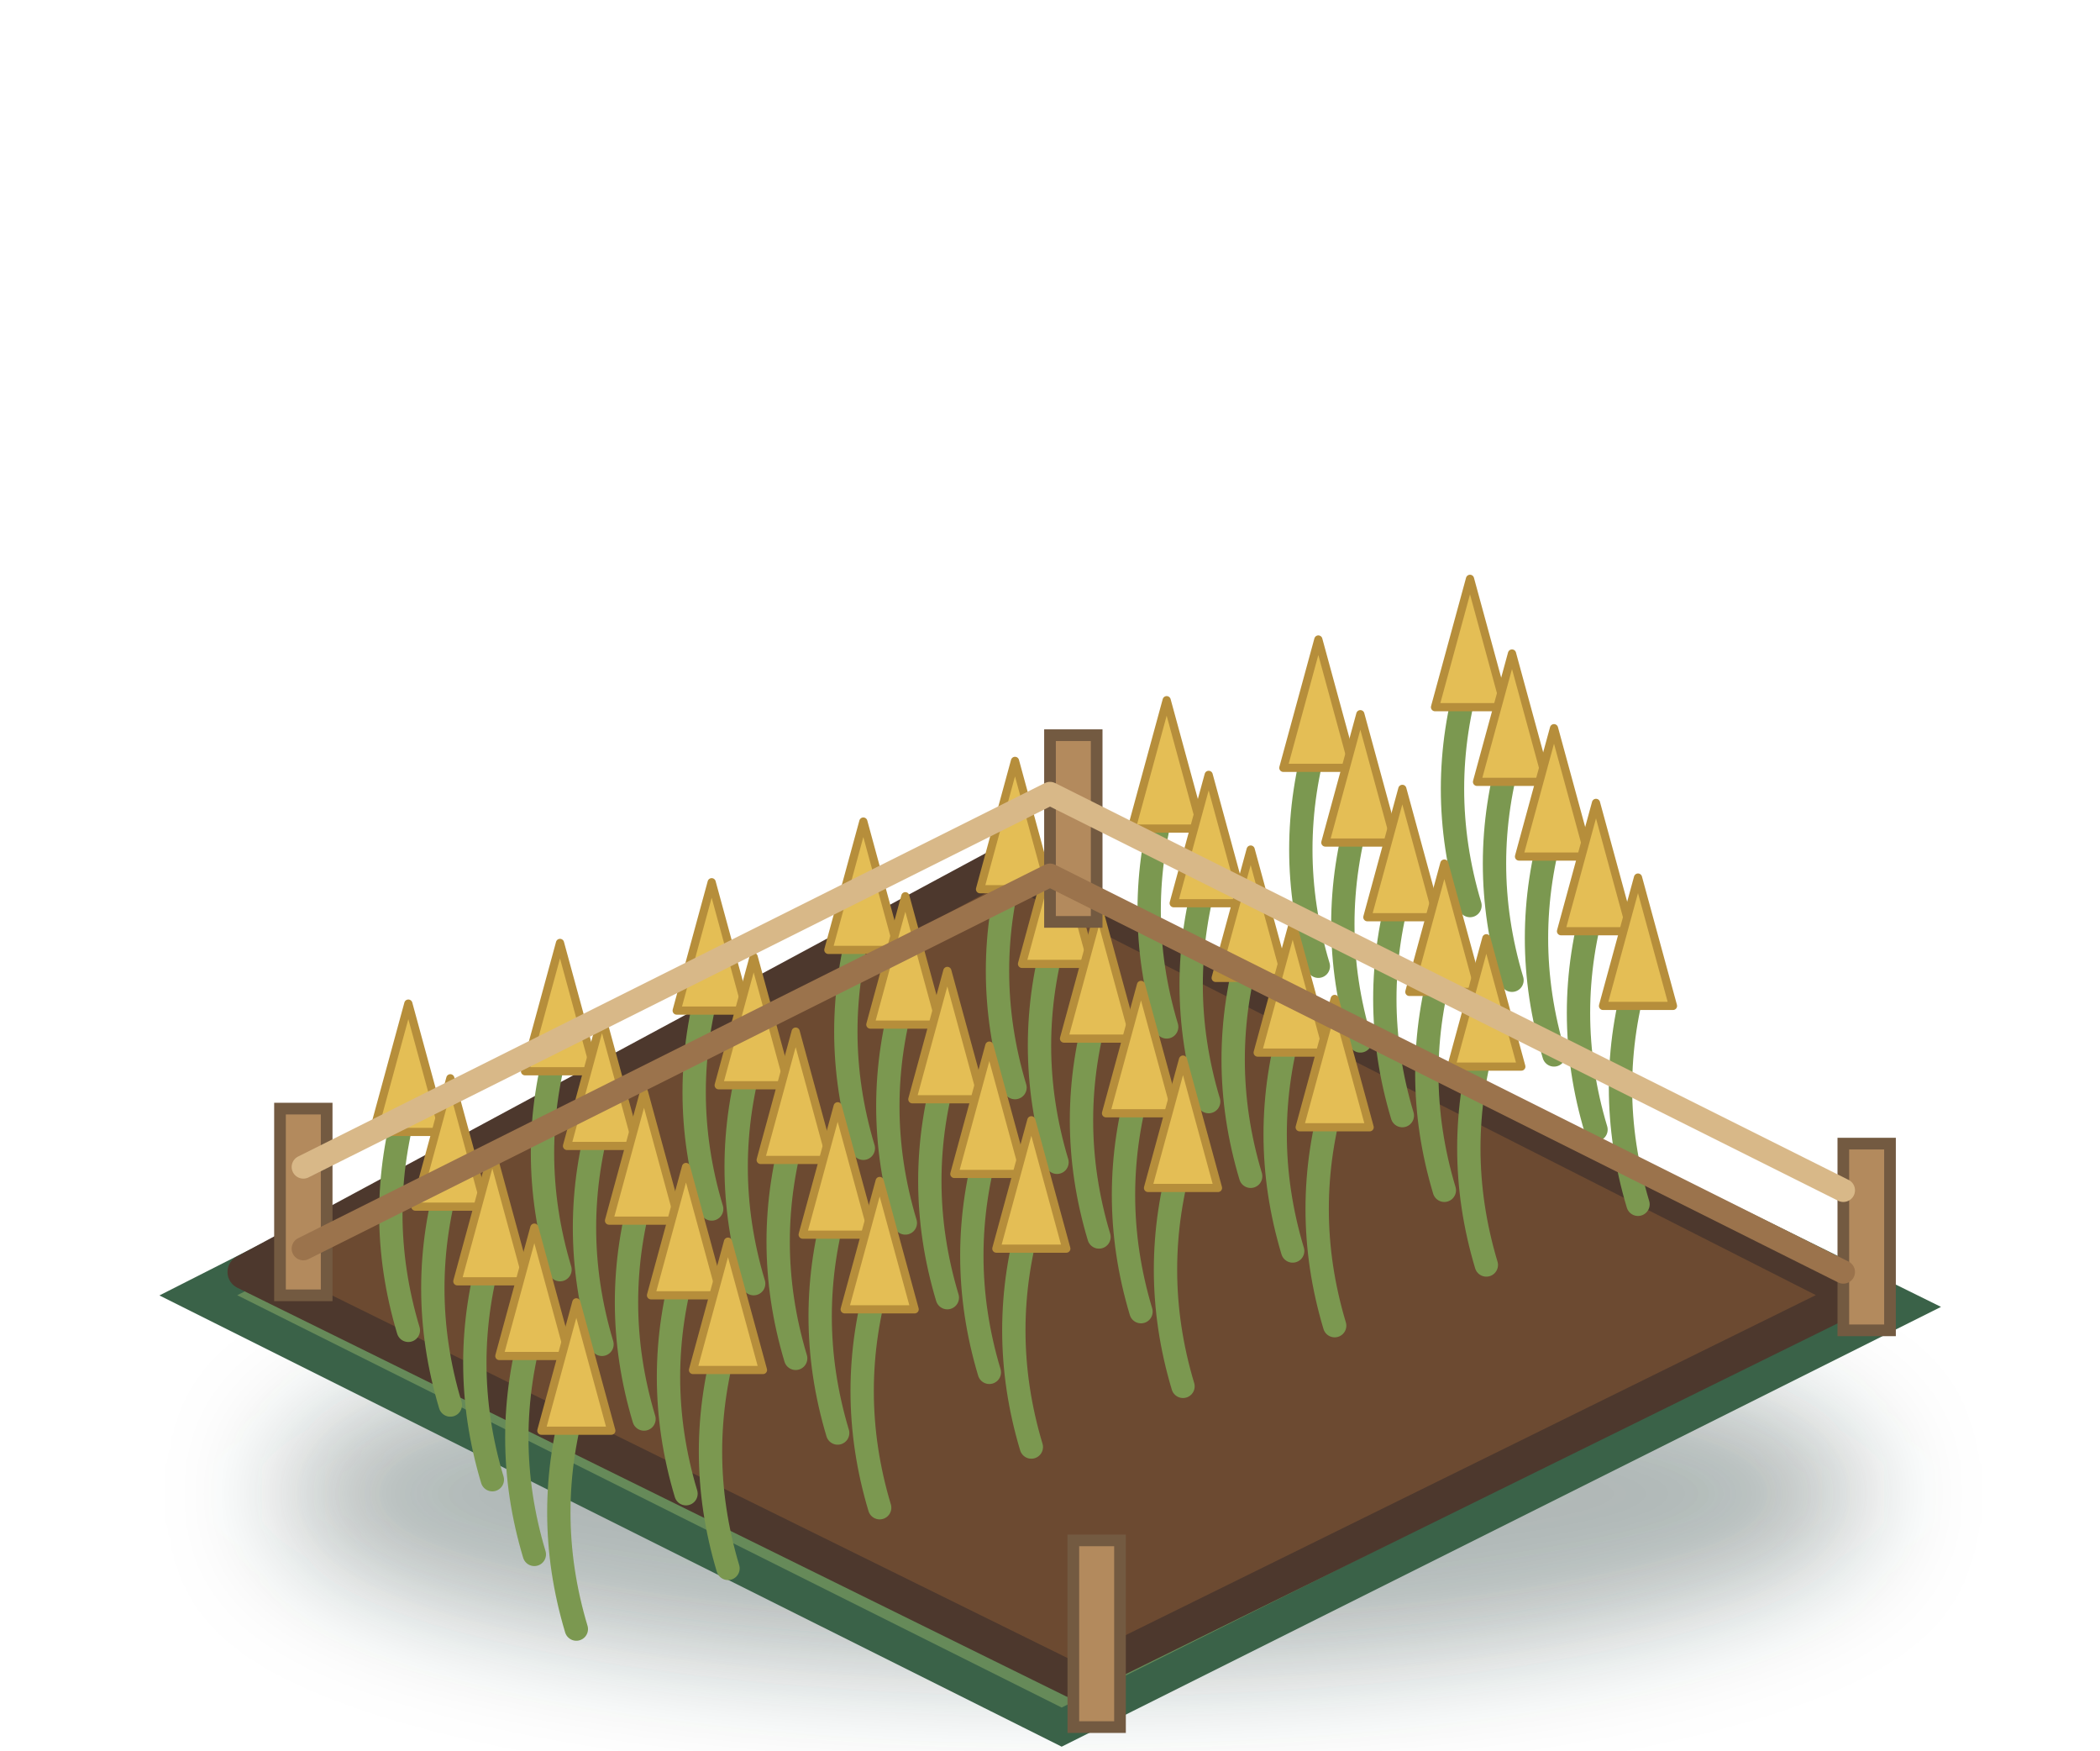
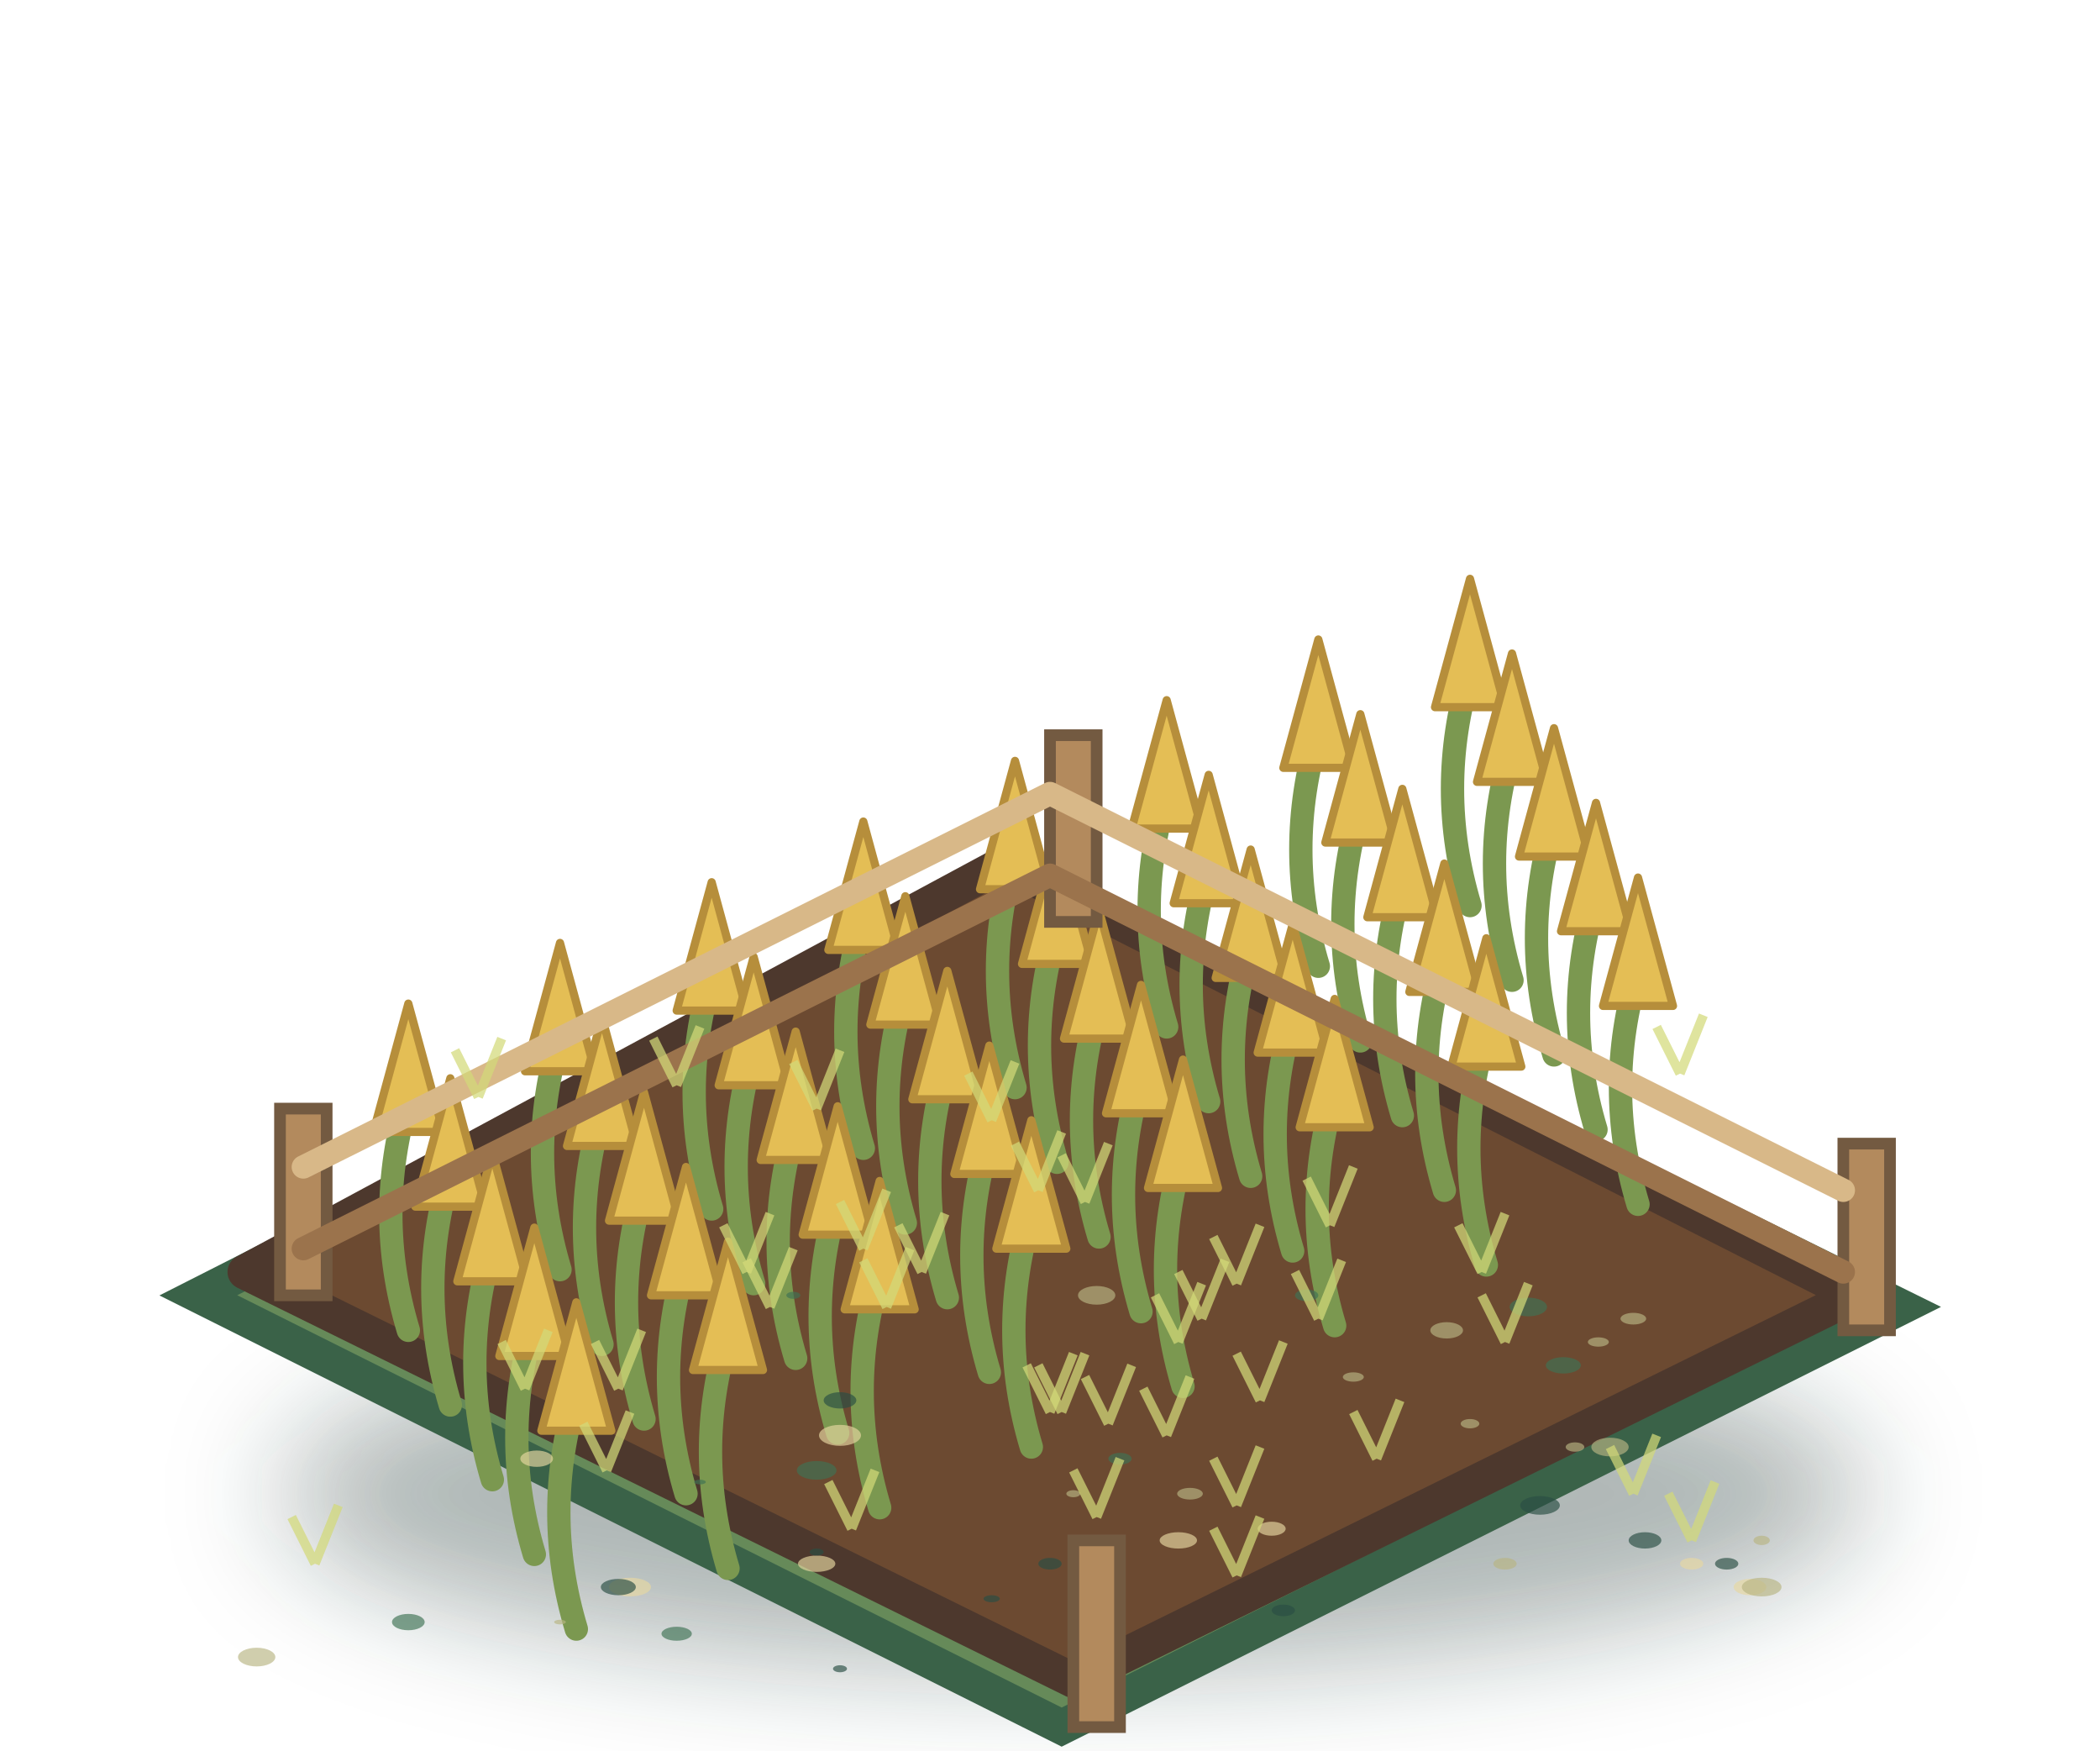
<svg xmlns="http://www.w3.org/2000/svg" viewBox="0 0 180 150">
  <defs>
    <linearGradient id="wall" x2=".9" y2="1">
      <stop stop-color="#e9c18a" />
      <stop offset="1" stop-color="#926846" />
    </linearGradient>
    <linearGradient id="roof" x2=".9" y2="1">
      <stop stop-color="#d57c60" />
      <stop offset="1" stop-color="#663a48" />
    </linearGradient>
    <linearGradient id="leaf" x2="1" y2="1">
      <stop stop-color="#a8d58b" />
      <stop offset=".6" stop-color="#4e875b" />
      <stop offset="1" stop-color="#285947" />
    </linearGradient>
    <linearGradient id="rock" x2="1" y2="1">
      <stop stop-color="#c7c7b7" />
      <stop offset=".5" stop-color="#78877d" />
      <stop offset="1" stop-color="#3c5151" />
    </linearGradient>
    <filter id="shadow" x="-50%" y="-50%" width="200%" height="200%">
      <feGaussianBlur stdDeviation="5" />
    </filter>
  </defs>
  <ellipse cx="92" cy="128" rx="68" ry="15" fill="#142e2b" opacity=".34" filter="url(#shadow)" />
  <path d="M17 111 88 75 163 112 91 148Z" fill="#668a59" stroke="#3a6248" stroke-width="3" />
  <path d="M24 111 88 80 156 112 91 142Z" fill="#a6a878" opacity=".45" />
  <polygon points="21,109 86,74 159,111 92,144" fill="#6c4a31" stroke="#4d382d" stroke-width="3" stroke-linejoin="round" />
  <path d="M35.0 114.0q-3-10 0-20" fill="none" stroke="#7b9850" stroke-width="2" stroke-linecap="round" stroke-linejoin="round" />
  <polygon points="32.0,97.0 35.0,86.0 38.0,97.0" fill="#e4be55" stroke="#b68e3b" stroke-width="0.7" stroke-linejoin="round" />
  <path d="M48.0 108.8q-3-10 0-20" fill="none" stroke="#7b9850" stroke-width="2" stroke-linecap="round" stroke-linejoin="round" />
  <polygon points="45.0,91.8 48.0,80.8 51.0,91.8" fill="#e4be55" stroke="#b68e3b" stroke-width="0.7" stroke-linejoin="round" />
  <path d="M61.0 103.6q-3-10 0-20" fill="none" stroke="#7b9850" stroke-width="2" stroke-linecap="round" stroke-linejoin="round" />
  <polygon points="58.0,86.6 61.0,75.6 64.0,86.6" fill="#e4be55" stroke="#b68e3b" stroke-width="0.7" stroke-linejoin="round" />
  <path d="M74.0 98.4q-3-10 0-20" fill="none" stroke="#7b9850" stroke-width="2" stroke-linecap="round" stroke-linejoin="round" />
  <polygon points="71.0,81.4 74.0,70.4 77.0,81.4" fill="#e4be55" stroke="#b68e3b" stroke-width="0.7" stroke-linejoin="round" />
  <path d="M87.0 93.2q-3-10 0-20" fill="none" stroke="#7b9850" stroke-width="2" stroke-linecap="round" stroke-linejoin="round" />
  <polygon points="84.0,76.2 87.0,65.2 90.0,76.2" fill="#e4be55" stroke="#b68e3b" stroke-width="0.7" stroke-linejoin="round" />
  <path d="M100.0 88.0q-3-10 0-20" fill="none" stroke="#7b9850" stroke-width="2" stroke-linecap="round" stroke-linejoin="round" />
  <polygon points="97.0,71.0 100.0,60.0 103.0,71.0" fill="#e4be55" stroke="#b68e3b" stroke-width="0.7" stroke-linejoin="round" />
  <path d="M113.0 82.8q-3-10 0-20" fill="none" stroke="#7b9850" stroke-width="2" stroke-linecap="round" stroke-linejoin="round" />
  <polygon points="110.0,65.8 113.0,54.8 116.0,65.8" fill="#e4be55" stroke="#b68e3b" stroke-width="0.7" stroke-linejoin="round" />
  <path d="M126.0 77.6q-3-10 0-20" fill="none" stroke="#7b9850" stroke-width="2" stroke-linecap="round" stroke-linejoin="round" />
  <polygon points="123.0,60.6 126.0,49.6 129.0,60.6" fill="#e4be55" stroke="#b68e3b" stroke-width="0.7" stroke-linejoin="round" />
  <path d="M38.6 120.4q-3-10 0-20" fill="none" stroke="#7b9850" stroke-width="2" stroke-linecap="round" stroke-linejoin="round" />
  <polygon points="35.6,103.4 38.6,92.4 41.6,103.4" fill="#e4be55" stroke="#b68e3b" stroke-width="0.7" stroke-linejoin="round" />
  <path d="M51.6 115.2q-3-10 0-20" fill="none" stroke="#7b9850" stroke-width="2" stroke-linecap="round" stroke-linejoin="round" />
  <polygon points="48.6,98.2 51.6,87.2 54.6,98.2" fill="#e4be55" stroke="#b68e3b" stroke-width="0.7" stroke-linejoin="round" />
  <path d="M64.6 110.0q-3-10 0-20" fill="none" stroke="#7b9850" stroke-width="2" stroke-linecap="round" stroke-linejoin="round" />
  <polygon points="61.6,93.0 64.6,82.0 67.6,93.0" fill="#e4be55" stroke="#b68e3b" stroke-width="0.7" stroke-linejoin="round" />
  <path d="M77.6 104.8q-3-10 0-20" fill="none" stroke="#7b9850" stroke-width="2" stroke-linecap="round" stroke-linejoin="round" />
  <polygon points="74.6,87.8 77.6,76.8 80.6,87.8" fill="#e4be55" stroke="#b68e3b" stroke-width="0.7" stroke-linejoin="round" />
  <path d="M90.6 99.6q-3-10 0-20" fill="none" stroke="#7b9850" stroke-width="2" stroke-linecap="round" stroke-linejoin="round" />
  <polygon points="87.6,82.6 90.6,71.6 93.6,82.6" fill="#e4be55" stroke="#b68e3b" stroke-width="0.7" stroke-linejoin="round" />
  <path d="M103.6 94.4q-3-10 0-20" fill="none" stroke="#7b9850" stroke-width="2" stroke-linecap="round" stroke-linejoin="round" />
  <polygon points="100.6,77.4 103.6,66.4 106.6,77.4" fill="#e4be55" stroke="#b68e3b" stroke-width="0.7" stroke-linejoin="round" />
  <path d="M116.6 89.2q-3-10 0-20" fill="none" stroke="#7b9850" stroke-width="2" stroke-linecap="round" stroke-linejoin="round" />
  <polygon points="113.6,72.2 116.6,61.2 119.6,72.2" fill="#e4be55" stroke="#b68e3b" stroke-width="0.7" stroke-linejoin="round" />
  <path d="M129.6 84.0q-3-10 0-20" fill="none" stroke="#7b9850" stroke-width="2" stroke-linecap="round" stroke-linejoin="round" />
  <polygon points="126.6,67.0 129.6,56.0 132.6,67.0" fill="#e4be55" stroke="#b68e3b" stroke-width="0.7" stroke-linejoin="round" />
  <path d="M42.2 126.8q-3-10 0-20" fill="none" stroke="#7b9850" stroke-width="2" stroke-linecap="round" stroke-linejoin="round" />
  <polygon points="39.2,109.8 42.2,98.8 45.2,109.8" fill="#e4be55" stroke="#b68e3b" stroke-width="0.7" stroke-linejoin="round" />
  <path d="M55.2 121.6q-3-10 0-20" fill="none" stroke="#7b9850" stroke-width="2" stroke-linecap="round" stroke-linejoin="round" />
  <polygon points="52.2,104.6 55.2,93.6 58.2,104.6" fill="#e4be55" stroke="#b68e3b" stroke-width="0.7" stroke-linejoin="round" />
  <path d="M68.2 116.4q-3-10 0-20" fill="none" stroke="#7b9850" stroke-width="2" stroke-linecap="round" stroke-linejoin="round" />
  <polygon points="65.2,99.4 68.2,88.4 71.2,99.4" fill="#e4be55" stroke="#b68e3b" stroke-width="0.7" stroke-linejoin="round" />
  <path d="M81.2 111.2q-3-10 0-20" fill="none" stroke="#7b9850" stroke-width="2" stroke-linecap="round" stroke-linejoin="round" />
  <polygon points="78.2,94.2 81.2,83.2 84.2,94.2" fill="#e4be55" stroke="#b68e3b" stroke-width="0.7" stroke-linejoin="round" />
  <path d="M94.2 106.0q-3-10 0-20" fill="none" stroke="#7b9850" stroke-width="2" stroke-linecap="round" stroke-linejoin="round" />
  <polygon points="91.2,89.0 94.2,78.0 97.2,89.0" fill="#e4be55" stroke="#b68e3b" stroke-width="0.7" stroke-linejoin="round" />
  <path d="M107.2 100.8q-3-10 0-20" fill="none" stroke="#7b9850" stroke-width="2" stroke-linecap="round" stroke-linejoin="round" />
  <polygon points="104.2,83.8 107.2,72.8 110.2,83.8" fill="#e4be55" stroke="#b68e3b" stroke-width="0.7" stroke-linejoin="round" />
  <path d="M120.2 95.6q-3-10 0-20" fill="none" stroke="#7b9850" stroke-width="2" stroke-linecap="round" stroke-linejoin="round" />
  <polygon points="117.2,78.6 120.2,67.6 123.2,78.6" fill="#e4be55" stroke="#b68e3b" stroke-width="0.7" stroke-linejoin="round" />
  <path d="M133.2 90.4q-3-10 0-20" fill="none" stroke="#7b9850" stroke-width="2" stroke-linecap="round" stroke-linejoin="round" />
  <polygon points="130.2,73.4 133.2,62.4 136.2,73.4" fill="#e4be55" stroke="#b68e3b" stroke-width="0.7" stroke-linejoin="round" />
  <path d="M45.8 133.2q-3-10 0-20" fill="none" stroke="#7b9850" stroke-width="2" stroke-linecap="round" stroke-linejoin="round" />
  <polygon points="42.8,116.2 45.8,105.2 48.8,116.2" fill="#e4be55" stroke="#b68e3b" stroke-width="0.7" stroke-linejoin="round" />
  <path d="M58.8 128.0q-3-10 0-20" fill="none" stroke="#7b9850" stroke-width="2" stroke-linecap="round" stroke-linejoin="round" />
  <polygon points="55.8,111.0 58.8,100.0 61.8,111.0" fill="#e4be55" stroke="#b68e3b" stroke-width="0.7" stroke-linejoin="round" />
  <path d="M71.8 122.8q-3-10 0-20" fill="none" stroke="#7b9850" stroke-width="2" stroke-linecap="round" stroke-linejoin="round" />
  <polygon points="68.8,105.8 71.8,94.8 74.8,105.8" fill="#e4be55" stroke="#b68e3b" stroke-width="0.7" stroke-linejoin="round" />
  <path d="M84.8 117.6q-3-10 0-20" fill="none" stroke="#7b9850" stroke-width="2" stroke-linecap="round" stroke-linejoin="round" />
  <polygon points="81.8,100.6 84.8,89.6 87.8,100.6" fill="#e4be55" stroke="#b68e3b" stroke-width="0.7" stroke-linejoin="round" />
  <path d="M97.8 112.4q-3-10 0-20" fill="none" stroke="#7b9850" stroke-width="2" stroke-linecap="round" stroke-linejoin="round" />
  <polygon points="94.8,95.4 97.8,84.4 100.8,95.4" fill="#e4be55" stroke="#b68e3b" stroke-width="0.7" stroke-linejoin="round" />
  <path d="M110.8 107.2q-3-10 0-20" fill="none" stroke="#7b9850" stroke-width="2" stroke-linecap="round" stroke-linejoin="round" />
  <polygon points="107.8,90.2 110.8,79.2 113.8,90.2" fill="#e4be55" stroke="#b68e3b" stroke-width="0.7" stroke-linejoin="round" />
  <path d="M123.8 102.0q-3-10 0-20" fill="none" stroke="#7b9850" stroke-width="2" stroke-linecap="round" stroke-linejoin="round" />
  <polygon points="120.8,85.0 123.8,74.0 126.8,85.0" fill="#e4be55" stroke="#b68e3b" stroke-width="0.7" stroke-linejoin="round" />
  <path d="M136.8 96.8q-3-10 0-20" fill="none" stroke="#7b9850" stroke-width="2" stroke-linecap="round" stroke-linejoin="round" />
  <polygon points="133.8,79.8 136.8,68.8 139.8,79.8" fill="#e4be55" stroke="#b68e3b" stroke-width="0.7" stroke-linejoin="round" />
  <path d="M49.4 139.6q-3-10 0-20" fill="none" stroke="#7b9850" stroke-width="2" stroke-linecap="round" stroke-linejoin="round" />
  <polygon points="46.4,122.6 49.4,111.6 52.4,122.6" fill="#e4be55" stroke="#b68e3b" stroke-width="0.7" stroke-linejoin="round" />
  <path d="M62.4 134.4q-3-10 0-20" fill="none" stroke="#7b9850" stroke-width="2" stroke-linecap="round" stroke-linejoin="round" />
  <polygon points="59.4,117.4 62.4,106.4 65.4,117.4" fill="#e4be55" stroke="#b68e3b" stroke-width="0.7" stroke-linejoin="round" />
  <path d="M75.4 129.2q-3-10 0-20" fill="none" stroke="#7b9850" stroke-width="2" stroke-linecap="round" stroke-linejoin="round" />
  <polygon points="72.4,112.2 75.4,101.2 78.4,112.2" fill="#e4be55" stroke="#b68e3b" stroke-width="0.7" stroke-linejoin="round" />
  <path d="M88.4 124.0q-3-10 0-20" fill="none" stroke="#7b9850" stroke-width="2" stroke-linecap="round" stroke-linejoin="round" />
  <polygon points="85.4,107.0 88.4,96.0 91.4,107.0" fill="#e4be55" stroke="#b68e3b" stroke-width="0.7" stroke-linejoin="round" />
  <path d="M101.4 118.8q-3-10 0-20" fill="none" stroke="#7b9850" stroke-width="2" stroke-linecap="round" stroke-linejoin="round" />
  <polygon points="98.4,101.8 101.4,90.8 104.4,101.8" fill="#e4be55" stroke="#b68e3b" stroke-width="0.7" stroke-linejoin="round" />
  <path d="M114.4 113.6q-3-10 0-20" fill="none" stroke="#7b9850" stroke-width="2" stroke-linecap="round" stroke-linejoin="round" />
  <polygon points="111.4,96.6 114.4,85.6 117.4,96.6" fill="#e4be55" stroke="#b68e3b" stroke-width="0.7" stroke-linejoin="round" />
  <path d="M127.4 108.4q-3-10 0-20" fill="none" stroke="#7b9850" stroke-width="2" stroke-linecap="round" stroke-linejoin="round" />
  <polygon points="124.4,91.4 127.4,80.4 130.4,91.4" fill="#e4be55" stroke="#b68e3b" stroke-width="0.7" stroke-linejoin="round" />
  <path d="M140.4 103.2q-3-10 0-20" fill="none" stroke="#7b9850" stroke-width="2" stroke-linecap="round" stroke-linejoin="round" />
  <polygon points="137.4,86.2 140.4,75.2 143.4,86.2" fill="#e4be55" stroke="#b68e3b" stroke-width="0.7" stroke-linejoin="round" />
  <rect x="24" y="95" width="4" height="16" fill="#b38a5d" stroke="#735a41" stroke-width="1" />
  <rect x="90" y="63" width="4" height="16" fill="#b38a5d" stroke="#735a41" stroke-width="1" />
  <rect x="158" y="98" width="4" height="16" fill="#b38a5d" stroke="#735a41" stroke-width="1" />
  <rect x="92" y="132" width="4" height="16" fill="#b38a5d" stroke="#735a41" stroke-width="1" />
  <path d="M26 100 90 68 158 102" fill="none" stroke="#d8b888" stroke-width="2" stroke-linecap="round" stroke-linejoin="round" />
  <path d="M26 107 90 75 158 109" fill="none" stroke="#9b734c" stroke-width="2" stroke-linecap="round" stroke-linejoin="round" />
+   <g aria-hidden="true">
+     <ellipse cx="134" cy="117" rx="1.5" ry="0.7" fill="#3e7253" opacity=".66" />
+     <ellipse cx="101" cy="132" rx="1.6" ry="0.7" fill="#e7d7a1" opacity=".66" />
+     <ellipse cx="58" cy="140" rx="1.3" ry="0.6" fill="#3e7253" opacity=".66" />
+     <ellipse cx="54" cy="136" rx="1.8" ry="0.8" fill="#e7d7a1" opacity=".66" />
+     <ellipse cx="132" cy="129" rx="1.7" ry="0.8" fill="#294e43" opacity=".66" />
+     <ellipse cx="126" cy="122" rx="0.8" ry="0.4" fill="#b8b482" opacity=".66" />
+     <ellipse cx="110" cy="138" rx="1.0" ry="0.5" fill="#294e43" opacity=".66" />
+     <ellipse cx="46" cy="125" rx="1.4" ry="0.7" fill="#e7d7a1" opacity=".66" />
+     <ellipse cx="141" cy="132" rx="1.4" ry="0.7" fill="#294e43" opacity=".66" />
+     <ellipse cx="102" cy="128" rx="1.1" ry="0.5" fill="#b8b482" opacity=".66" />
+     <ellipse cx="151" cy="132" rx="0.7" ry="0.4" fill="#b8b482" opacity=".66" />
+     <ellipse cx="145" cy="134" rx="1.0" ry="0.5" fill="#e7d7a1" opacity=".66" />
+     <ellipse cx="112" cy="111" rx="1.0" ry="0.5" fill="#3e7253" opacity=".66" />
+     <ellipse cx="70" cy="134" rx="1.6" ry="0.7" fill="#e7d7a1" opacity=".66" />
+     <ellipse cx="68" cy="111" rx="0.6" ry="0.3" fill="#3e7253" opacity=".66" />
+     <ellipse cx="72" cy="143" rx="0.6" ry="0.3" fill="#294e43" opacity=".66" />
+     <ellipse cx="131" cy="112" rx="1.6" ry="0.8" fill="#3e7253" opacity=".66" />
+     <ellipse cx="48" cy="139" rx="0.5" ry="0.2" fill="#b8b482" opacity=".66" />
+     <ellipse cx="138" cy="124" rx="1.6" ry="0.8" fill="#b8b482" opacity=".66" />
+     <ellipse cx="109" cy="131" rx="1.2" ry="0.6" fill="#e7d7a1" opacity=".66" />
+     <ellipse cx="148" cy="134" rx="1.0" ry="0.5" fill="#294e43" opacity=".66" />
+     <ellipse cx="85" cy="137" rx="0.7" ry="0.3" fill="#294e43" opacity=".66" />
+     <ellipse cx="22" cy="142" rx="1.6" ry="0.8" fill="#b8b482" opacity=".66" />
+     <ellipse cx="135" cy="124" rx="0.8" ry="0.4" fill="#b8b482" opacity=".66" />
+     <ellipse cx="94" cy="111" rx="1.6" ry="0.8" fill="#b8b482" opacity=".66" />
+     <ellipse cx="116" cy="118" rx="0.9" ry="0.4" fill="#b8b482" opacity=".66" />
+     <ellipse cx="70" cy="126" rx="1.7" ry="0.8" fill="#3e7253" opacity=".66" />
+     <ellipse cx="70" cy="133" rx="0.6" ry="0.3" fill="#294e43" opacity=".66" />
+     <ellipse cx="72" cy="120" rx="1.4" ry="0.7" fill="#294e43" opacity=".66" />
+     <ellipse cx="124" cy="114" rx="1.4" ry="0.7" fill="#b8b482" opacity=".66" />
+     <ellipse cx="140" cy="113" rx="1.1" ry="0.5" fill="#b8b482" opacity=".66" />
+     <ellipse cx="129" cy="134" rx="1.0" ry="0.5" fill="#b8b482" opacity=".66" />
+     <ellipse cx="72" cy="123" rx="1.8" ry="0.9" fill="#e7d7a1" opacity=".66" />
+     <ellipse cx="96" cy="125" rx="1.0" ry="0.5" fill="#3e7253" opacity=".66" />
+     <ellipse cx="92" cy="128" rx="0.6" ry="0.3" fill="#b8b482" opacity=".66" />
+     <ellipse cx="150" cy="136" rx="1.4" ry="0.7" fill="#e7d7a1" opacity=".66" />
+     <ellipse cx="35" cy="139" rx="1.4" ry="0.7" fill="#3e7253" opacity=".66" />
+     <ellipse cx="90" cy="134" rx="1.0" ry="0.5" fill="#294e43" opacity=".66" />
+     <ellipse cx="60" cy="127" rx="0.5" ry="0.2" fill="#3e7253" opacity=".66" />
+     <ellipse cx="53" cy="136" rx="1.5" ry="0.7" fill="#294e43" opacity=".66" />
+     <ellipse cx="137" cy="115" rx="0.9" ry="0.4" fill="#b8b482" opacity=".66" />
+     <ellipse cx="151" cy="136" rx="1.7" ry="0.8" fill="#b8b482" opacity=".66" />
+     <path d="M100 123l-2 -4m2 4 2-5" fill="none" stroke="#d2d978" stroke-width=".8" opacity=".72" />
+     <path d="M114 105l-2 -4m2 4 2-5" fill="none" stroke="#d2d978" stroke-width=".8" opacity=".72" />
+     <path d="M106 129l-2 -4m2 4 2-5" fill="none" stroke="#d2d978" stroke-width=".8" opacity=".72" />
+     <path d="M106 110l-2 -4m2 4 2-5" fill="none" stroke="#d2d978" stroke-width=".8" opacity=".72" />
+     <path d="M45 119l-2 -4m2 4 2-5" fill="none" stroke="#d2d978" stroke-width=".8" opacity=".72" />
+     <path d="M91 121l-2 -4m2 4 2-5" fill="none" stroke="#d2d978" stroke-width=".8" opacity=".72" />
+     <path d="M76 112l-2 -4m2 4 2-5" fill="none" stroke="#d2d978" stroke-width=".8" opacity=".72" />
+     <path d="M101 115l-2 -4m2 4 2-5" fill="none" stroke="#d2d978" stroke-width=".8" opacity=".72" />
+     <path d="M41 94l-2 -4m2 4 2-5" fill="none" stroke="#d2d978" stroke-width=".8" opacity=".72" />
+     <path d="M129 115l-2 -4m2 4 2-5" fill="none" stroke="#d2d978" stroke-width=".8" opacity=".72" />
+     <path d="M145 132l-2 -4m2 4 2-5" fill="none" stroke="#d2d978" stroke-width=".8" opacity=".72" />
+     <path d="M94 130l-2 -4m2 4 2-5" fill="none" stroke="#d2d978" stroke-width=".8" opacity=".72" />
+     <path d="M70 95l-2 -4m2 4 2-5" fill="none" stroke="#d2d978" stroke-width=".8" opacity=".72" />
+     <path d="M58 93l-2 -4m2 4 2-5" fill="none" stroke="#d2d978" stroke-width=".8" opacity=".72" />
+     <path d="M52 126l-2 -4m2 4 2-5" fill="none" stroke="#d2d978" stroke-width=".8" opacity=".72" />
+     <path d="M108 120l-2 -4m2 4 2-5" fill="none" stroke="#d2d978" stroke-width=".8" opacity=".72" />
+     <path d="M85 96l-2 -4m2 4 2-5" fill="none" stroke="#d2d978" stroke-width=".8" opacity=".72" />
+     <path d="M66 112l-2 -4m2 4 2-5" fill="none" stroke="#d2d978" stroke-width=".8" opacity=".72" />
+     <path d="M89 102l-2 -4m2 4 2-5" fill="none" stroke="#d2d978" stroke-width=".8" opacity=".72" />
+     <path d="M27 134l-2 -4m2 4 2-5" fill="none" stroke="#d2d978" stroke-width=".8" opacity=".72" />
+     <path d="M95 122l-2 -4m2 4 2-5" fill="none" stroke="#d2d978" stroke-width=".8" opacity=".72" />
+     <path d="M103 113l-2 -4m2 4 2-5" fill="none" stroke="#d2d978" stroke-width=".8" opacity=".72" />
+     <path d="M90 121l-2 -4m2 4 2-5" fill="none" stroke="#d2d978" stroke-width=".8" opacity=".72" />
+     <path d="M106 135l-2 -4m2 4 2-5" fill="none" stroke="#d2d978" stroke-width=".8" opacity=".72" />
+     <path d="M53 119l-2 -4m2 4 2-5" fill="none" stroke="#d2d978" stroke-width=".8" opacity=".72" />
+     <path d="M144 92l-2 -4m2 4 2-5" fill="none" stroke="#d2d978" stroke-width=".8" opacity=".72" />
+     <path d="M79 109l-2 -4m2 4 2-5" fill="none" stroke="#d2d978" stroke-width=".8" opacity=".72" />
+     <path d="M140 128l-2 -4m2 4 2-5" fill="none" stroke="#d2d978" stroke-width=".8" opacity=".72" />
+     <path d="M73 131l-2 -4m2 4 2-5" fill="none" stroke="#d2d978" stroke-width=".8" opacity=".72" />
+     <path d="M118 125l-2 -4m2 4 2-5" fill="none" stroke="#d2d978" stroke-width=".8" opacity=".72" />
+     <path d="M113 113l-2 -4m2 4 2-5" fill="none" stroke="#d2d978" stroke-width=".8" opacity=".72" />
+     <path d="M93 103l-2 -4m2 4 2-5" fill="none" stroke="#d2d978" stroke-width=".8" opacity=".72" />
+     <path d="M74 107l-2 -4m2 4 2-5" fill="none" stroke="#d2d978" stroke-width=".8" opacity=".72" />
+     <path d="M127 109l-2 -4m2 4 2-5" fill="none" stroke="#d2d978" stroke-width=".8" opacity=".72" />
+     <path d="M64 109l-2 -4m2 4 2-5" fill="none" stroke="#d2d978" stroke-width=".8" opacity=".72" />
+   </g>
</svg>
